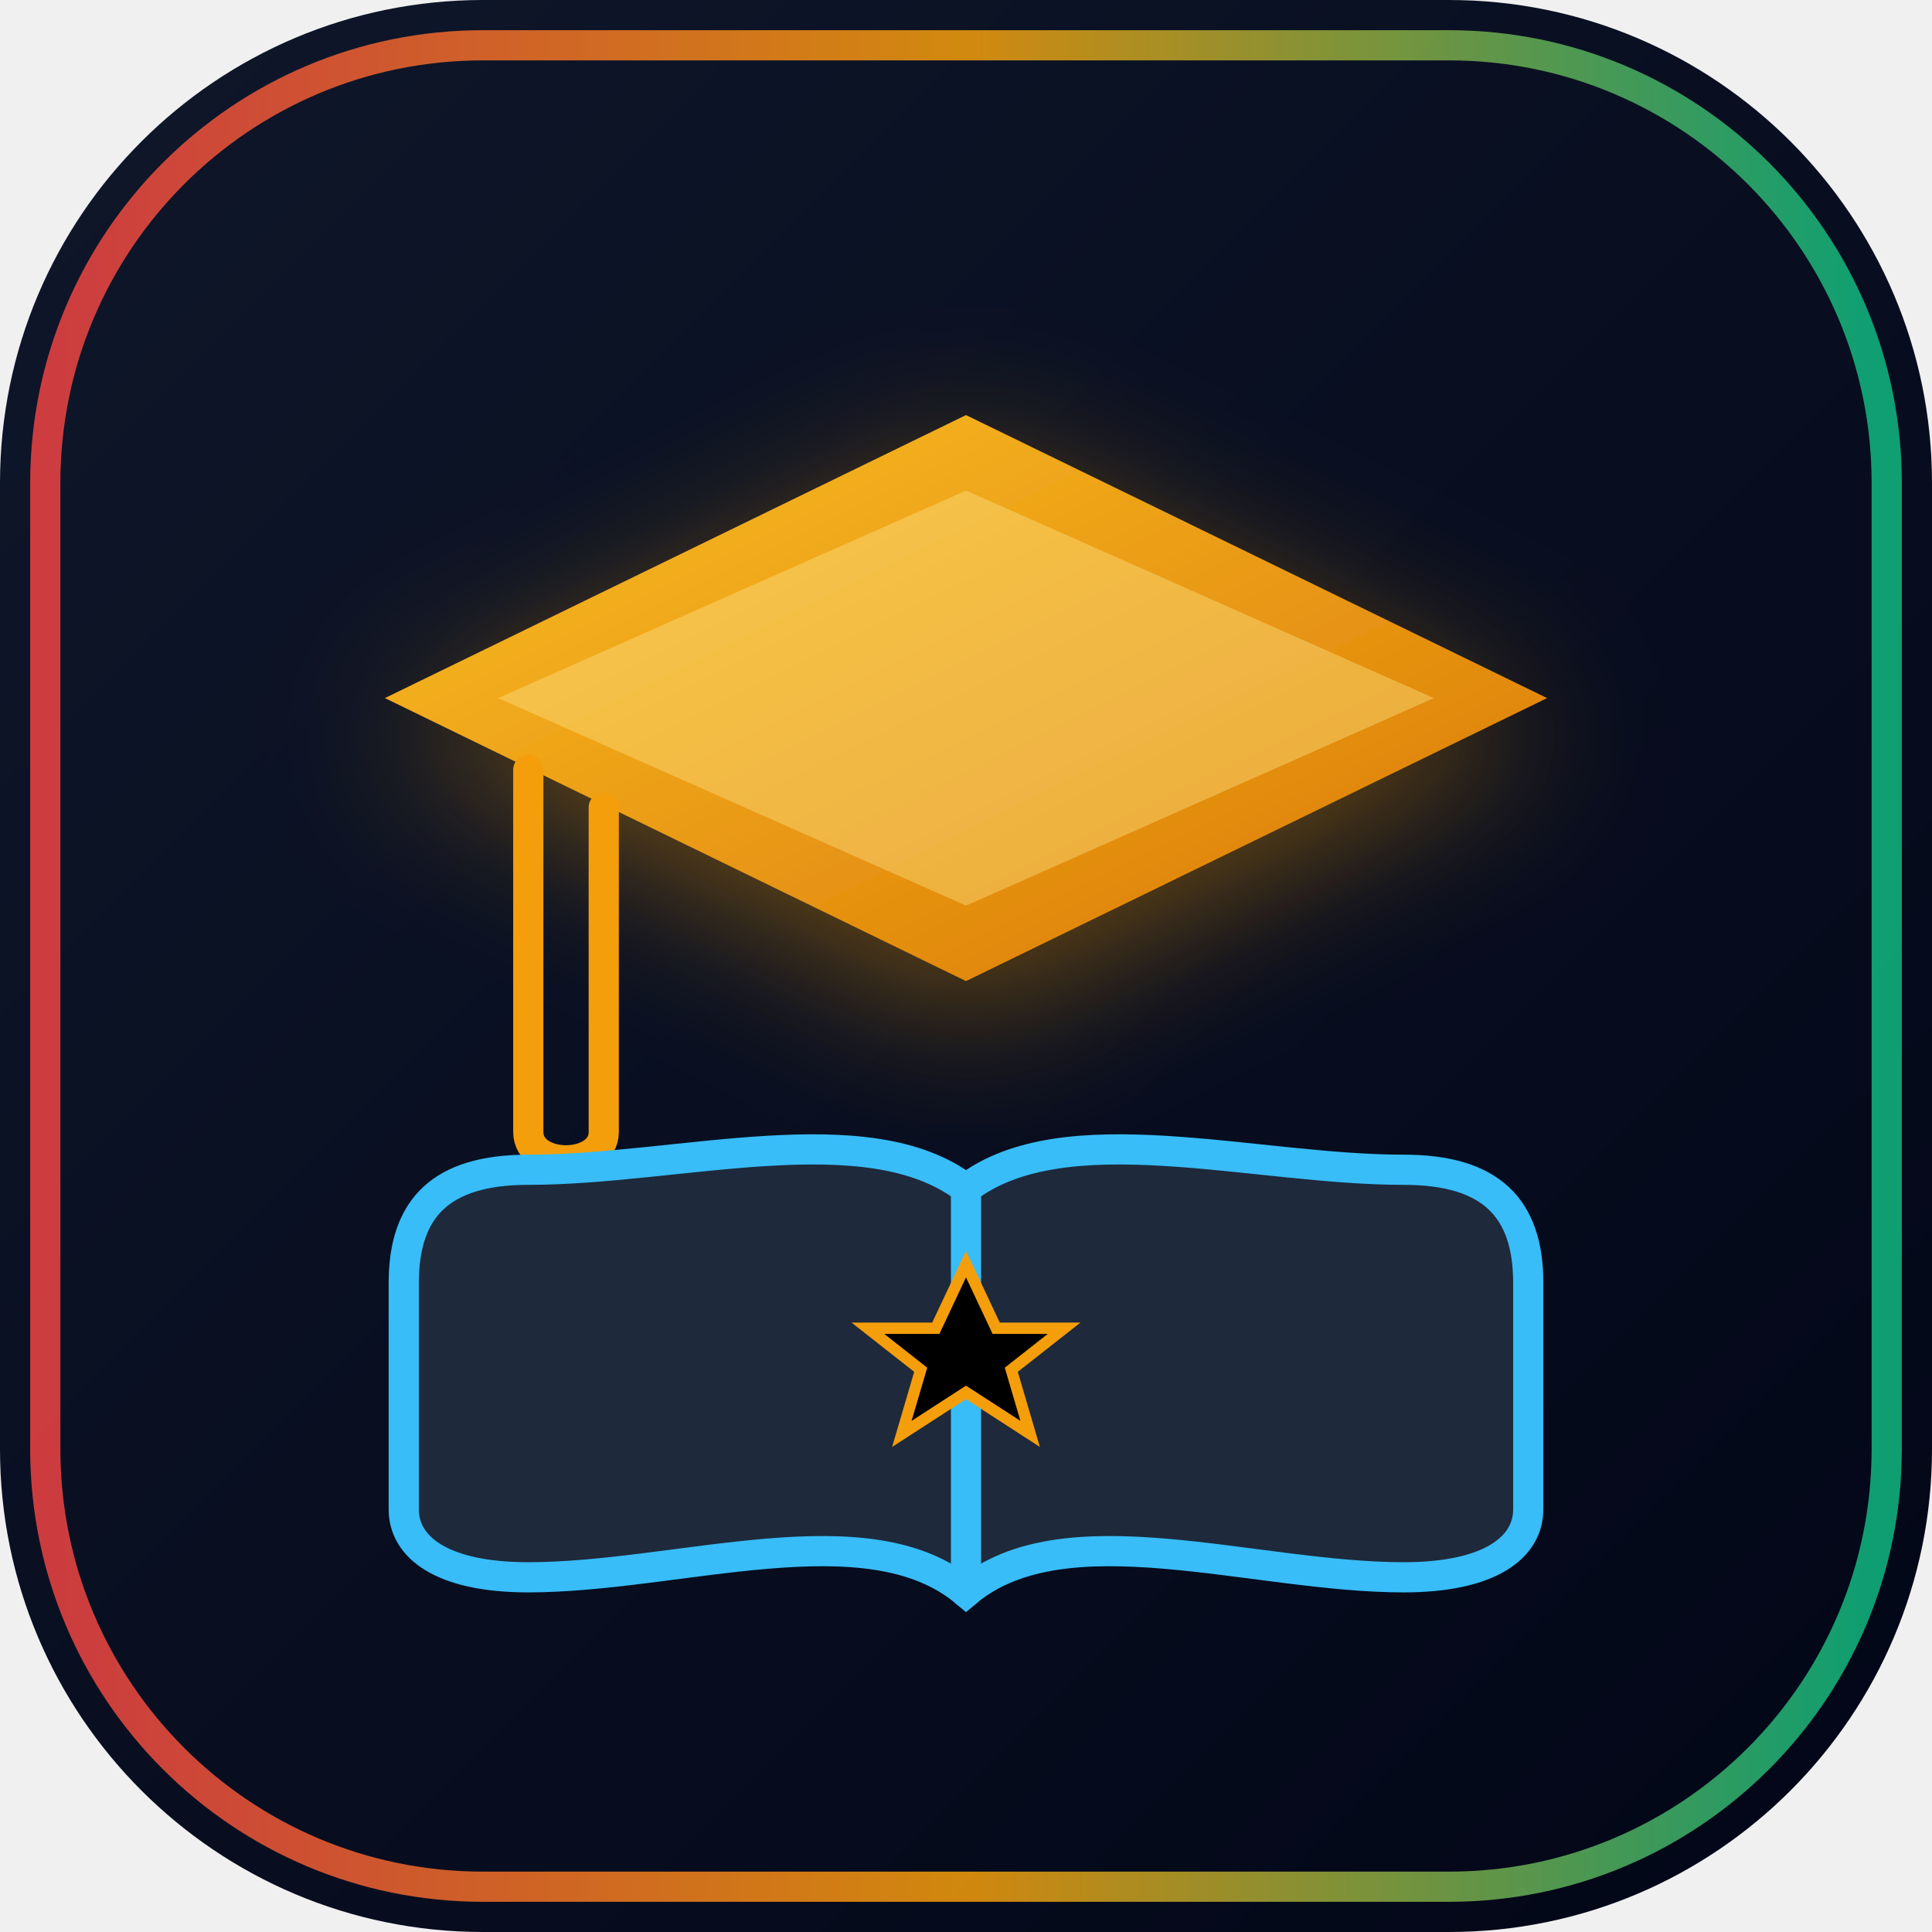
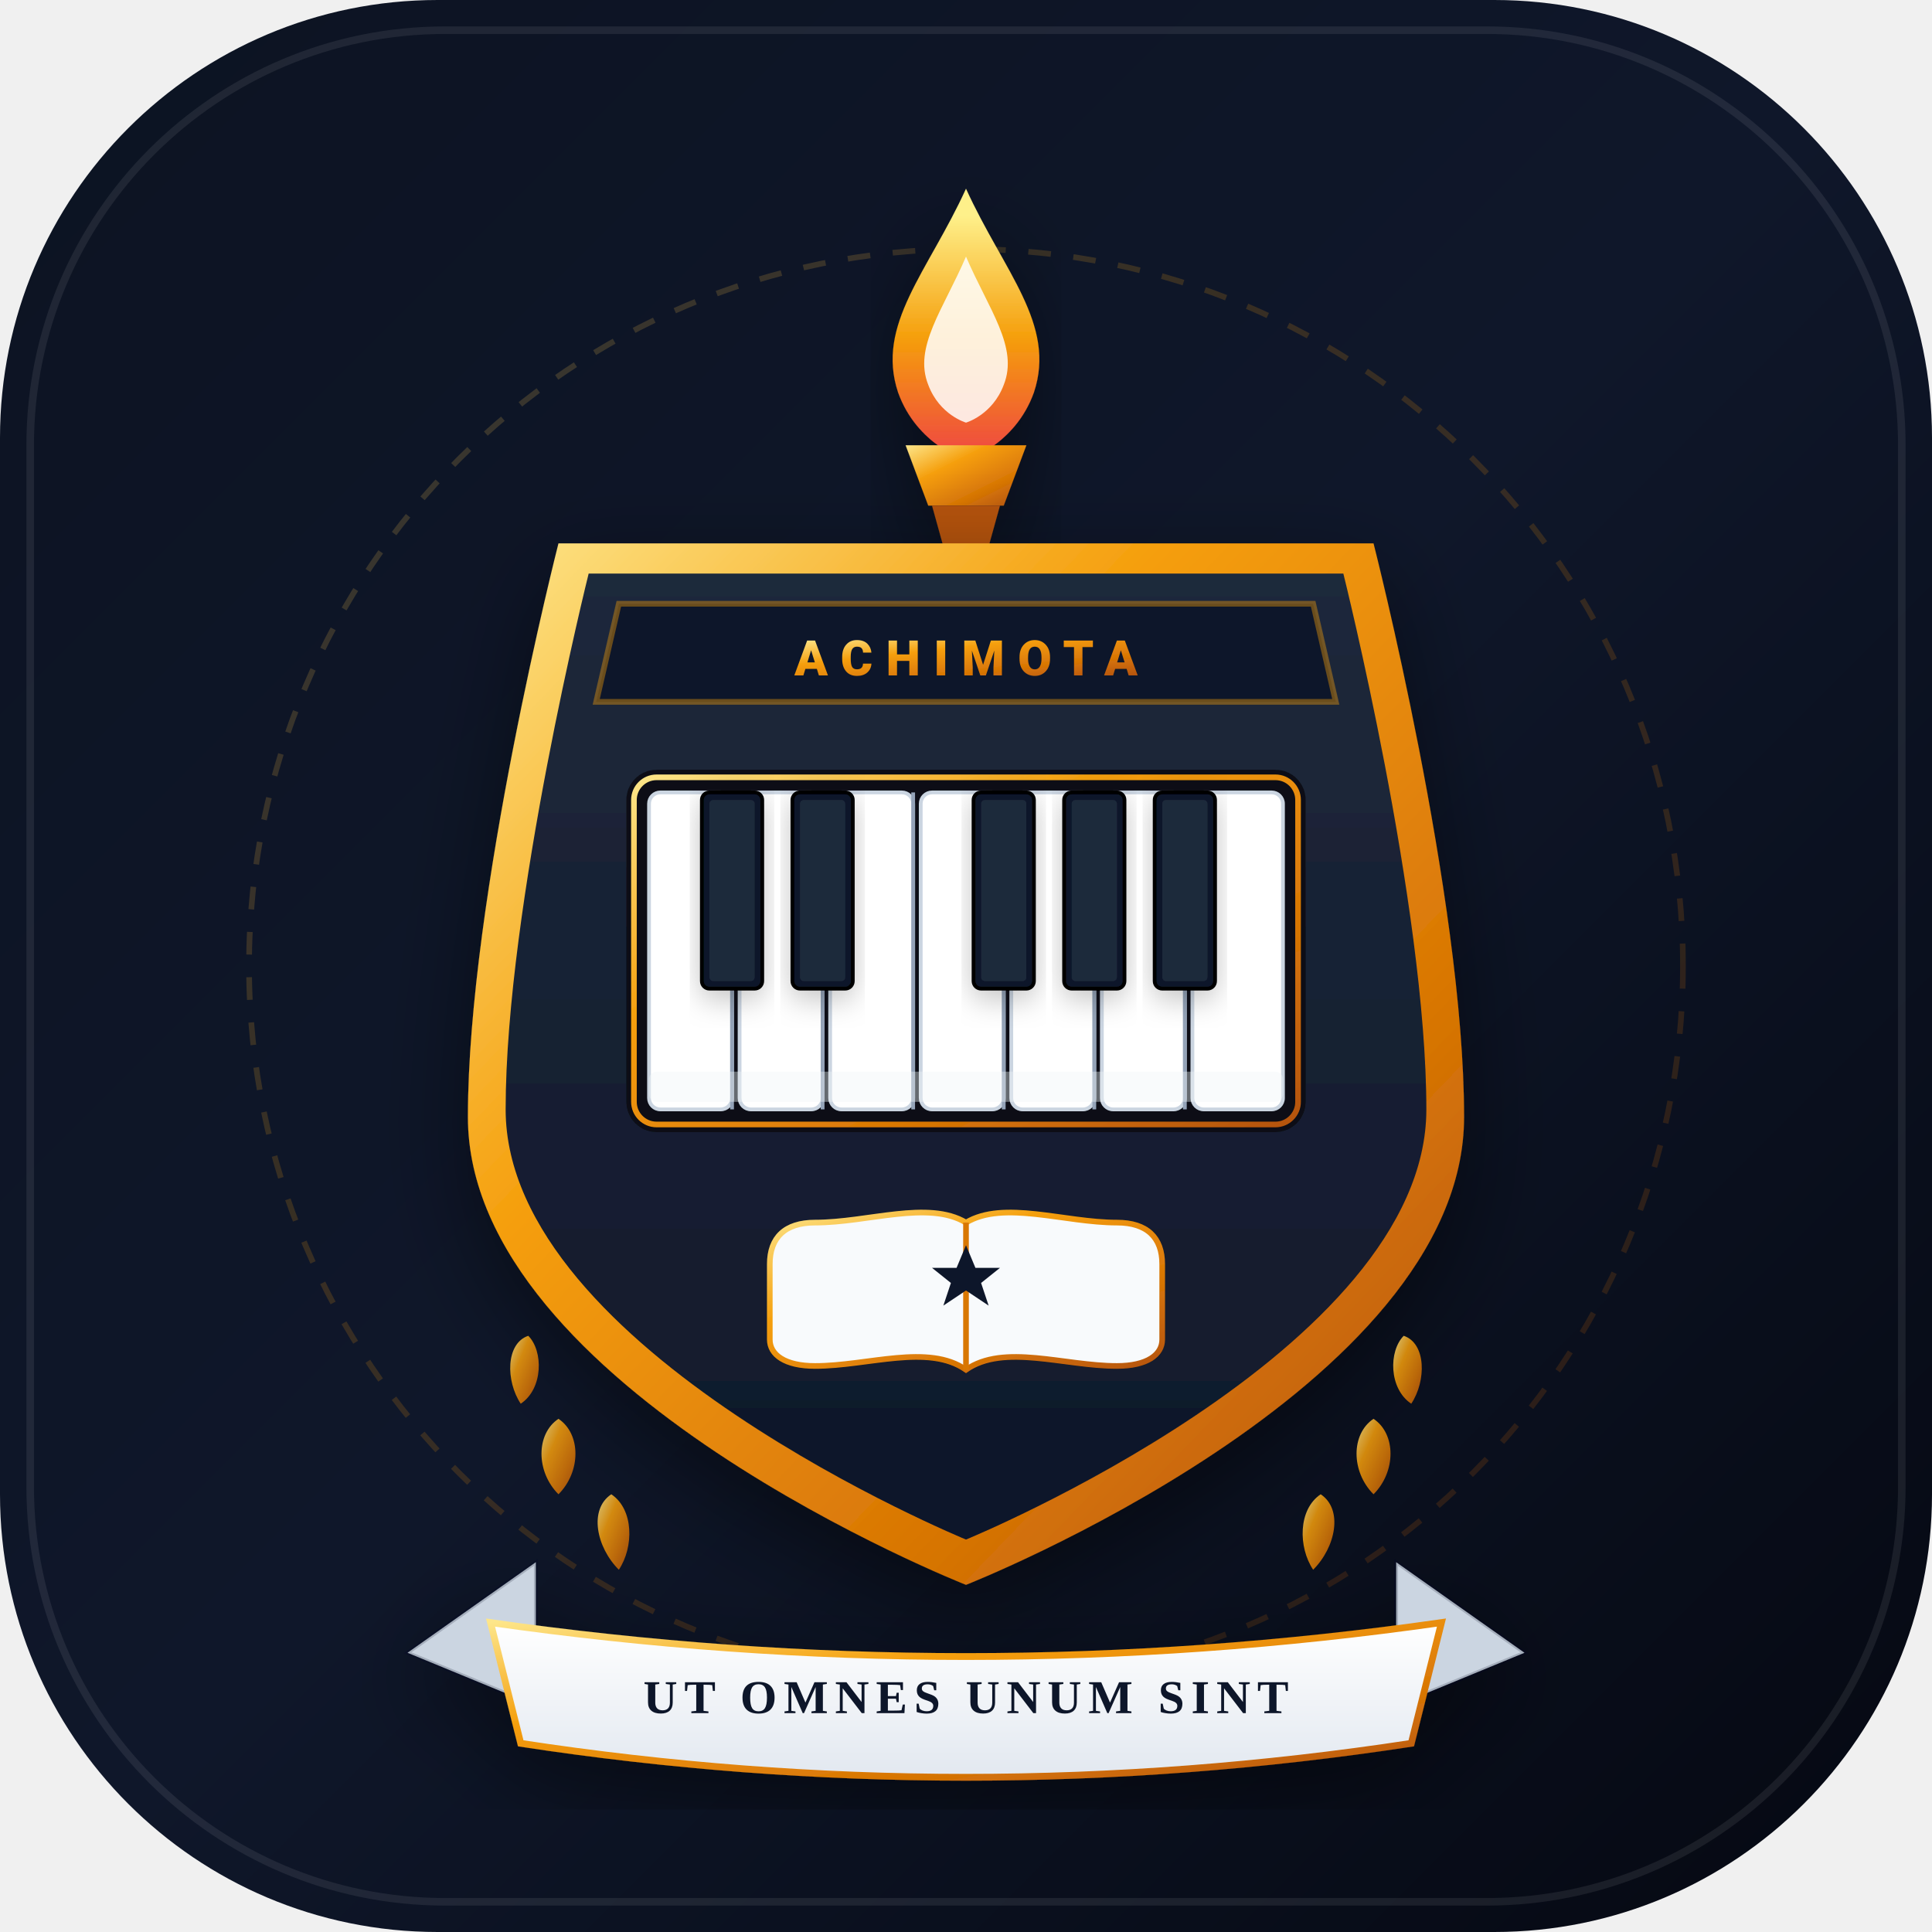
<svg xmlns="http://www.w3.org/2000/svg" viewBox="0 0 512 512" width="512" height="512">
  <defs>
-     <linearGradient id="bgGrad" x1="0%" y1="0%" x2="100%" y2="100%">
-       <stop offset="0%" stop-color="#0f172a" />
-       <stop offset="100%" stop-color="#020617" />
+     <linearGradient id="bgObsidian" x1="0%" y1="0%" x2="100%" y2="100%">
+       <stop offset="0%" stop-color="#0c1322" />
+       <stop offset="50%" stop-color="#0f172a" />
+       <stop offset="100%" stop-color="#050811" />
    </linearGradient>
-     <linearGradient id="glowGrad" x1="0%" y1="0%" x2="100%" y2="0%">
+     <linearGradient id="shieldBg" x1="0%" y1="0%" x2="0%" y2="100%">
+       <stop offset="0%" stop-color="#1e293b" />
+       <stop offset="100%" stop-color="#0f172a" />
+     </linearGradient>
+     <linearGradient id="goldHeritage" x1="0%" y1="0%" x2="100%" y2="100%">
+       <stop offset="0%" stop-color="#fde68a" />
+       <stop offset="35%" stop-color="#f59e0b" />
+       <stop offset="70%" stop-color="#d97706" />
+       <stop offset="100%" stop-color="#b45309" />
+     </linearGradient>
+     <linearGradient id="flameGrad" x1="0%" y1="100%" x2="0%" y2="0%">
      <stop offset="0%" stop-color="#ef4444" />
-       <stop offset="50%" stop-color="#f59e0b" />
-       <stop offset="100%" stop-color="#10b981" />
+       <stop offset="45%" stop-color="#f59e0b" />
+       <stop offset="90%" stop-color="#fef08a" />
    </linearGradient>
-     <linearGradient id="goldGrad" x1="0%" y1="0%" x2="100%" y2="100%">
-       <stop offset="0%" stop-color="#fbbf24" />
-       <stop offset="100%" stop-color="#d97706" />
+     <linearGradient id="ribbonGrad" x1="0%" y1="0%" x2="0%" y2="100%">
+       <stop offset="0%" stop-color="#ffffff" />
+       <stop offset="100%" stop-color="#e2e8f0" />
    </linearGradient>
+     <filter id="shadowFilter" x="-15%" y="-15%" width="130%" height="130%">
+       <feDropShadow dx="0" dy="8" stdDeviation="12" flood-color="#000000" flood-opacity="0.45" />
+     </filter>
+     <filter id="glowKey" x="-20%" y="-20%" width="140%" height="140%">
+       <feDropShadow dx="0" dy="2" stdDeviation="4" flood-color="#000000" flood-opacity="0.25" />
+     </filter>
  </defs>
-   <rect width="512" height="512" rx="128" fill="url(#bgGrad)" />
-   <rect x="12" y="12" width="488" height="488" rx="116" fill="none" stroke="url(#glowGrad)" stroke-width="8" opacity="0.85" />
-   <path d="M256 110 L410 185 L256 260 L102 185 Z" fill="url(#goldGrad)" filter="drop-shadow(0 10px 20px rgba(245,158,11,0.4))" />
-   <polygon points="256,130 380,185 256,240 132,185" fill="#fde68a" opacity="0.4" />
-   <path d="M160 214 L160 300 C160 310, 140 310, 140 300 L140 204" fill="none" stroke="#f59e0b" stroke-width="8" stroke-linecap="round" />
-   <circle cx="150" cy="315" r="10" fill="#f59e0b" />
-   <path d="M140 310 C180 310 230 295 256 315 C282 295 332 310 372 310 C395 310 405 320 405 340 L405 400 C405 410 395 418 372 418 C332 418 282 400 256 422 C230 400 180 418 140 418 C117 418 107 410 107 400 L107 340 C107 320 117 310 140 310 Z" fill="#1e293b" stroke="#38bdf8" stroke-width="8" />
-   <line x1="256" y1="315" x2="256" y2="422" stroke="#38bdf8" stroke-width="8" stroke-linecap="round" />
-   <polygon points="256,335 264,352 282,352 268,363 273,380 256,369 239,380 244,363 230,352 248,352" fill="#000" stroke="#f59e0b" stroke-width="3" />
+   <rect width="512" height="512" rx="116" fill="url(#bgObsidian)" />
+   <rect x="8" y="8" width="496" height="496" rx="110" fill="none" stroke="rgba(255, 255, 255, 0.08)" stroke-width="2" />
+   <circle cx="256" cy="256" r="190" fill="none" stroke="url(#goldHeritage)" stroke-width="1.5" opacity="0.18" stroke-dasharray="6 6" />
+   <g id="torch-of-learning" filter="url(#shadowFilter)">
+     <path d="M256 50 C246 72 232 86 238 104 C243 118 256 122 256 122 C256 122 269 118 274 104 C280 86 266 72 256 50 Z" fill="url(#flameGrad)" />
+     <path d="M256 68 C250 82 242 92 246 102 C249 110 256 112 256 112 C256 112 263 110 266 102 C270 92 262 82 256 68 Z" fill="#ffffff" opacity="0.85" />
+     <path d="M240 118 L272 118 L266 134 L246 134 Z" fill="url(#goldHeritage)" />
+     <path d="M247 134 L265 134 L260 152 L252 152 Z" fill="#b45309" />
+   </g>
+   <g id="shield-assembly" filter="url(#shadowFilter)">
+     <path d="M148 144 L364 144 C364 144 388 238 388 296 C388 368 256 420 256 420 C256 420 124 368 124 296 C124 238 148 144 148 144 Z" fill="url(#goldHeritage)" />
+     <path d="M156 152 L356 152 C356 152 378 240 378 294 C378 358 256 408 256 408 C256 408 134 358 134 294 C134 240 156 152 156 152 Z" fill="url(#shieldBg)" />
+     <path d="M164 160 L348 160 C348 160 354 186 354 186 L158 186 C158 186 164 160 164 160 Z" fill="#0f172a" stroke="rgba(245, 158, 11, 0.4)" stroke-width="1.5" />
+     <text x="256" y="179" text-anchor="middle" font-family="-apple-system, BlinkMacSystemFont, 'Segoe UI', Roboto, serif" font-size="13" font-weight="800" fill="url(#goldHeritage)" letter-spacing="3.5">ACHIMOTA</text>
+     <g id="piano-keys" transform="translate(166, 204)">
+       <rect x="0" y="0" width="180" height="96" rx="8" fill="#000000" opacity="0.6" />
+       <rect x="2" y="2" width="176" height="92" rx="6" fill="#090d16" stroke="url(#goldHeritage)" stroke-width="1.5" />
+       <rect x="6" y="6" width="22" height="84" rx="3" fill="#ffffff" stroke="#cbd5e1" stroke-width="1" />
+       <line x1="28" y1="6" x2="28" y2="90" stroke="#94a3b8" stroke-width="1" />
+       <rect x="30" y="6" width="22" height="84" rx="3" fill="#ffffff" stroke="#cbd5e1" stroke-width="1" />
+       <line x1="52" y1="6" x2="52" y2="90" stroke="#94a3b8" stroke-width="1" />
+       <rect x="54" y="6" width="22" height="84" rx="3" fill="#ffffff" stroke="#cbd5e1" stroke-width="1" />
+       <line x1="76" y1="6" x2="76" y2="90" stroke="#94a3b8" stroke-width="1" />
+       <rect x="78" y="6" width="22" height="84" rx="3" fill="#ffffff" stroke="#cbd5e1" stroke-width="1" />
+       <line x1="100" y1="6" x2="100" y2="90" stroke="#94a3b8" stroke-width="1" />
+       <rect x="102" y="6" width="22" height="84" rx="3" fill="#ffffff" stroke="#cbd5e1" stroke-width="1" />
+       <line x1="124" y1="6" x2="124" y2="90" stroke="#94a3b8" stroke-width="1" />
+       <rect x="126" y="6" width="22" height="84" rx="3" fill="#ffffff" stroke="#cbd5e1" stroke-width="1" />
+       <line x1="148" y1="6" x2="148" y2="90" stroke="#94a3b8" stroke-width="1" />
+       <rect x="150" y="6" width="24" height="84" rx="3" fill="#ffffff" stroke="#cbd5e1" stroke-width="1" />
+       <rect x="6" y="80" width="168" height="8" rx="2" fill="rgba(241, 245, 249, 0.4)" />
+       <rect x="20" y="6" width="16" height="52" rx="2" fill="#0f172a" stroke="#000000" stroke-width="1" filter="url(#glowKey)" />
+       <rect x="22" y="8" width="12" height="48" rx="1" fill="#1e293b" />
+       <rect x="44" y="6" width="16" height="52" rx="2" fill="#0f172a" stroke="#000000" stroke-width="1" filter="url(#glowKey)" />
+       <rect x="46" y="8" width="12" height="48" rx="1" fill="#1e293b" />
+       <rect x="92" y="6" width="16" height="52" rx="2" fill="#0f172a" stroke="#000000" stroke-width="1" filter="url(#glowKey)" />
+       <rect x="94" y="8" width="12" height="48" rx="1" fill="#1e293b" />
+       <rect x="116" y="6" width="16" height="52" rx="2" fill="#0f172a" stroke="#000000" stroke-width="1" filter="url(#glowKey)" />
+       <rect x="118" y="8" width="12" height="48" rx="1" fill="#1e293b" />
+       <rect x="140" y="6" width="16" height="52" rx="2" fill="#0f172a" stroke="#000000" stroke-width="1" filter="url(#glowKey)" />
+       <rect x="142" y="8" width="12" height="48" rx="1" fill="#1e293b" />
+     </g>
+     <path d="M216 324 C230 324 246 318 256 324 C266 318 282 324 296 324 C304 324 308 328 308 335 L308 355 C308 359 304 362 296 362 C282 362 266 356 256 363 C246 356 230 362 216 362 C208 362 204 359 204 355 L204 335 C204 328 208 324 216 324 Z" fill="#f8fafc" stroke="url(#goldHeritage)" stroke-width="1.5" />
+     <line x1="256" y1="324" x2="256" y2="363" stroke="#d97706" stroke-width="1.5" />
+     <polygon points="256,330 258.5,336 265,336 260,340 262,346 256,342 250,346 252,340 247,336 253.5,336" fill="#0f172a" />
+   </g>
+   <g id="motto-ribbon" filter="url(#shadowFilter)">
+     <path d="M108 438 L142 414 L142 452 Z" fill="#cbd5e1" stroke="rgba(15,23,42,0.2)" stroke-width="1" />
+     <path d="M404 438 L370 414 L370 452 Z" fill="#cbd5e1" stroke="rgba(15,23,42,0.2)" stroke-width="1" />
+     <path d="M130 430 Q256 448 382 430 L374 462 Q256 480 138 462 Z" fill="url(#ribbonGrad)" stroke="url(#goldHeritage)" stroke-width="1.8" />
+     <text x="256" y="454" text-anchor="middle" font-family="-apple-system, BlinkMacSystemFont, 'Times New Roman', serif" font-size="12.5" font-weight="900" fill="#0f172a" letter-spacing="1.8">
+       UT OMNES UNUM SINT
+     </text>
+   </g>
+   <g id="laurel-wreath" opacity="0.85" fill="url(#goldHeritage)">
+     <path d="M164 416 C158 410 156 400 162 396 C168 400 168 410 164 416 Z" />
+     <path d="M148 396 C142 390 142 380 148 376 C154 380 154 390 148 396 Z" />
+     <path d="M138 372 C134 366 134 356 140 354 C144 358 144 368 138 372 Z" />
+     <path d="M348 416 C354 410 356 400 350 396 C344 400 344 410 348 416 Z" />
+     <path d="M364 396 C370 390 370 380 364 376 C358 380 358 390 364 396 Z" />
+     <path d="M374 372 C378 366 378 356 372 354 C368 358 368 368 374 372 Z" />
+   </g>
</svg>
